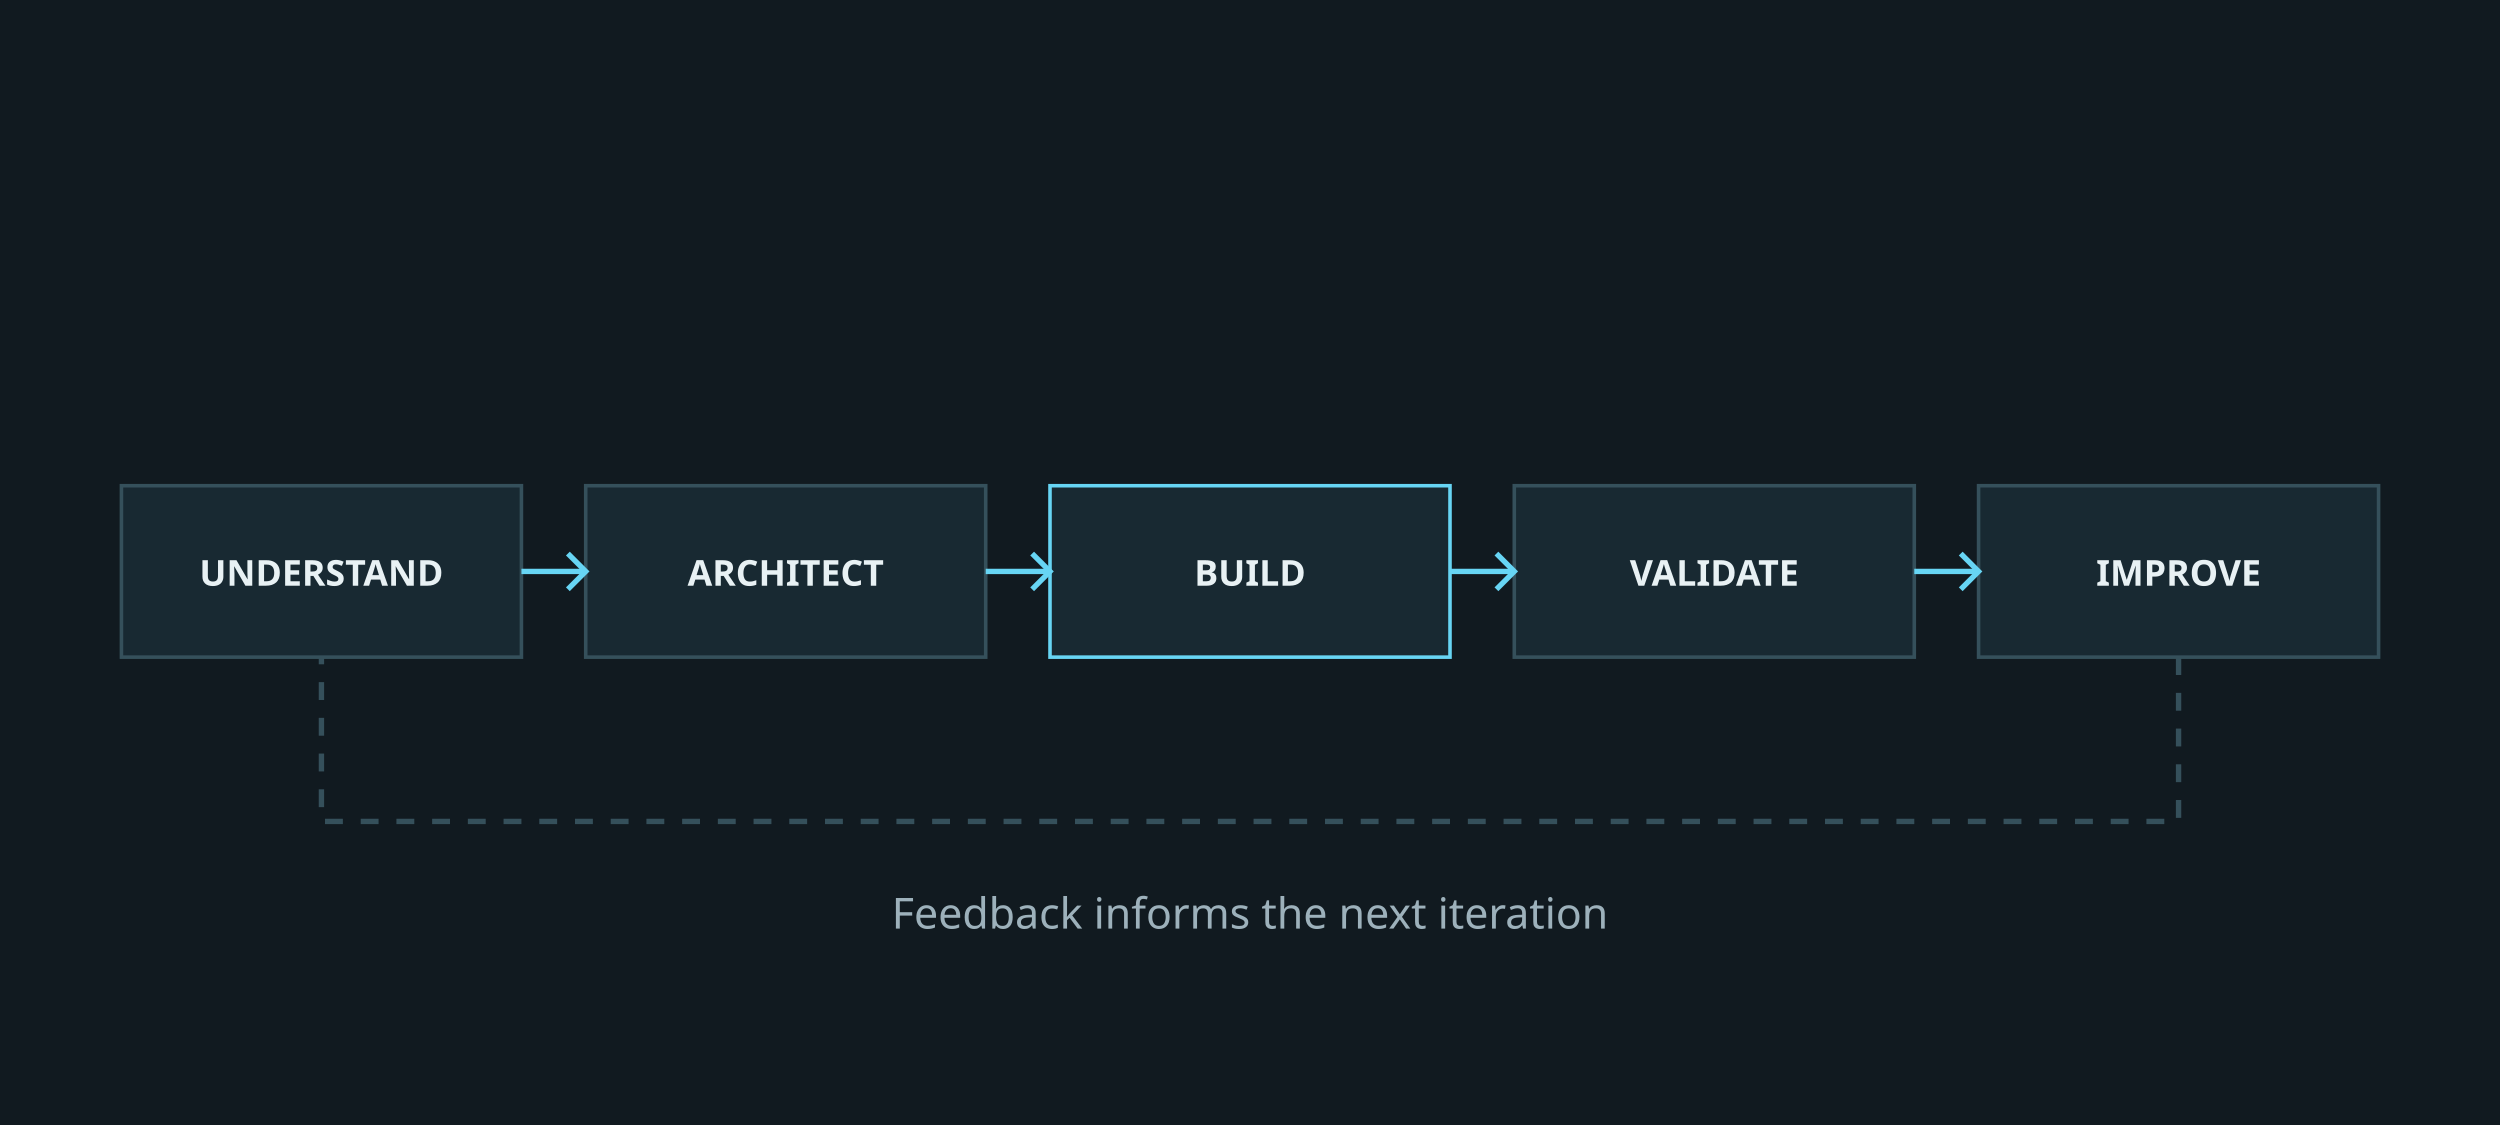
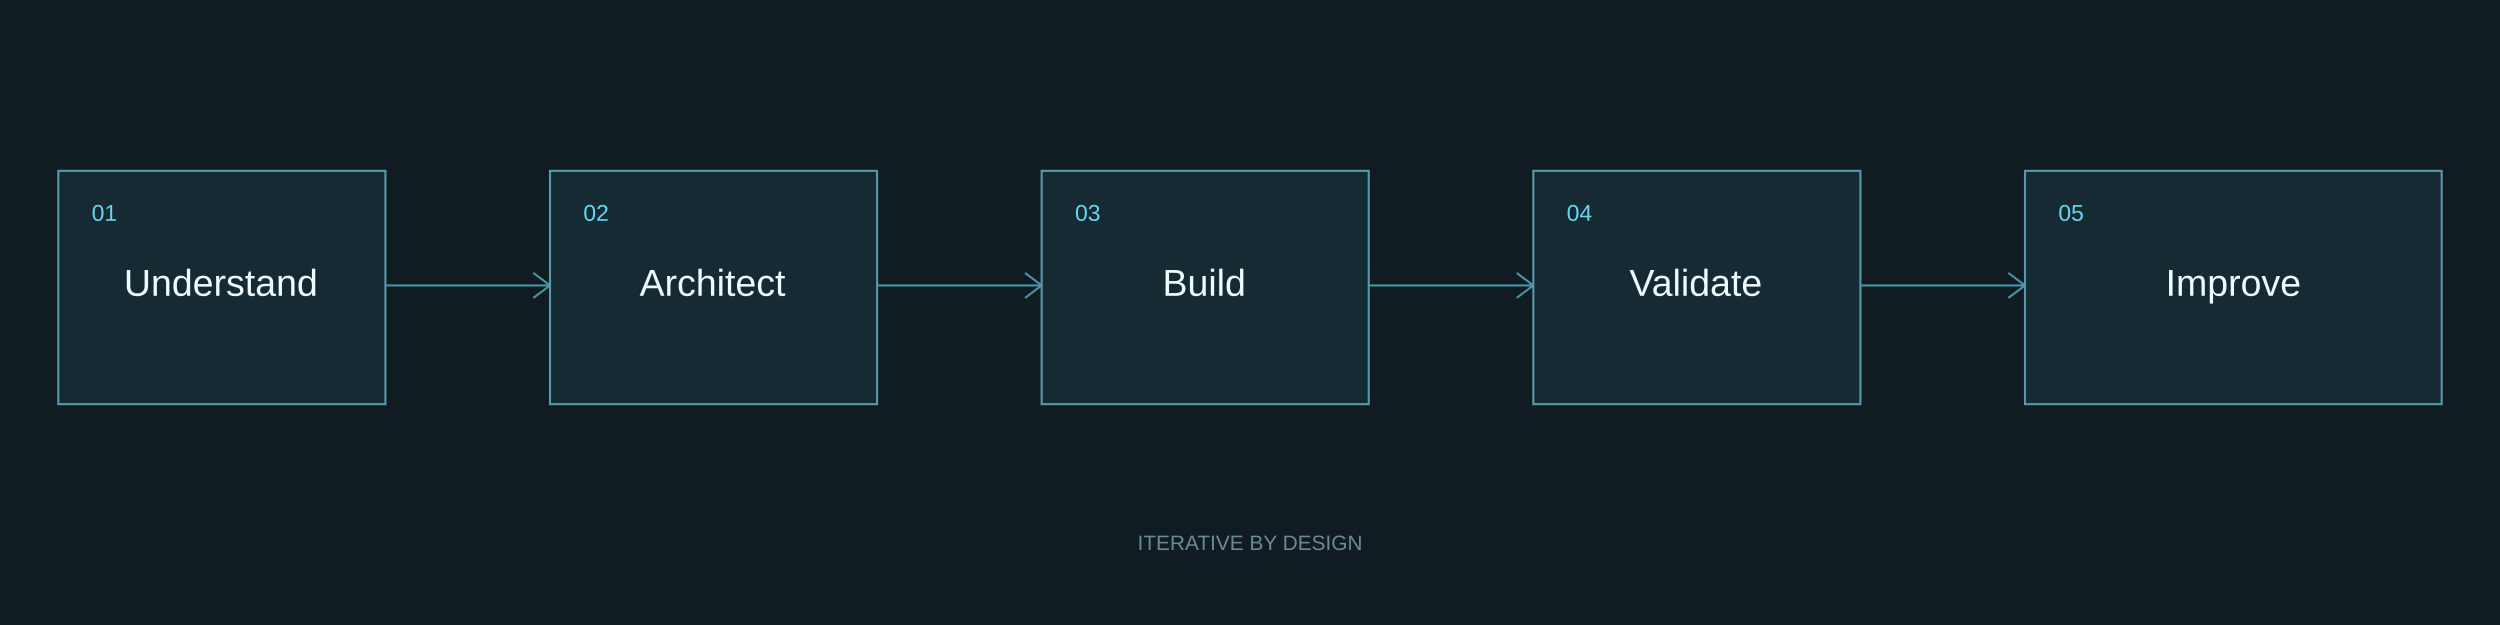
- <svg xmlns="http://www.w3.org/2000/svg" viewBox="0 0 700 315" role="img" aria-labelledby="svg-title svg-desc">
-   <rect width="700" height="315" fill="#111a20" />
-   <g fill="#182932" stroke="#35505b">
-     <rect x="34" y="136" width="112" height="48" />
-     <rect x="164" y="136" width="112" height="48" />
-     <rect x="294" y="136" width="112" height="48" stroke="#67d5f4" />
-     <rect x="424" y="136" width="112" height="48" />
-     <rect x="554" y="136" width="112" height="48" />
+ <svg xmlns="http://www.w3.org/2000/svg" viewBox="0 0 1200 300" role="img" aria-labelledby="title desc">
+   <rect width="1200" height="300" fill="#111b22" />
+   <g stroke="#66d7ee" stroke-opacity=".65" fill="none">
+     <path d="M185 137H264m-8-6 8 6-8 6M421 137h79m-8-6 8 6-8 6M657 137h79m-8-6 8 6-8 6M893 137h79m-8-6 8 6-8 6" />
  </g>
-   <g fill="none" stroke="#67d5f4" stroke-width="1.5">
-     <path d="M146 160H164M276 160H294M406 160H424M536 160H554" />
-     <path d="M159 155l5 5-5 5M289 155l5 5-5 5M419 155l5 5-5 5M549 155l5 5-5 5" />
-     <path d="M610 184V230H90V184" stroke="#35505b" stroke-dasharray="5 5" />
+   <g fill="#162a34" stroke="#5a98aa">
+     <rect x="28" y="82" width="157" height="112" />
+     <rect x="264" y="82" width="157" height="112" />
+     <rect x="500" y="82" width="157" height="112" />
+     <rect x="736" y="82" width="157" height="112" />
+     <rect x="972" y="82" width="200" height="112" />
  </g>
-   <g fill="#e8f1f4" font-family="system-ui,sans-serif" font-size="10" font-weight="600" text-anchor="middle">
-     <text x="90" y="164">UNDERSTAND</text>
-     <text x="220" y="164">ARCHITECT</text>
-     <text x="350" y="164">BUILD</text>
-     <text x="480" y="164">VALIDATE</text>
-     <text x="610" y="164">IMPROVE</text>
-     <text x="350" y="260" fill="#9db1bb" font-size="12" font-weight="400">Feedback informs the next iteration</text>
+   <g fill="#66d7ee" font-family="Arial,sans-serif" font-size="11">
+     <text x="44" y="106">01</text>
+     <text x="280" y="106">02</text>
+     <text x="516" y="106">03</text>
+     <text x="752" y="106">04</text>
+     <text x="988" y="106">05</text>
  </g>
+   <g fill="#f0fbfd" font-family="Arial,sans-serif" font-size="18" text-anchor="middle">
+     <text x="106" y="142">Understand</text>
+     <text x="342" y="142">Architect</text>
+     <text x="578" y="142">Build</text>
+     <text x="814" y="142">Validate</text>
+     <text x="1072" y="142">Improve</text>
+   </g>
+   <text x="600" y="264" fill="#6c8a96" font-family="Arial,sans-serif" font-size="10" text-anchor="middle">ITERATIVE BY DESIGN</text>
</svg>
